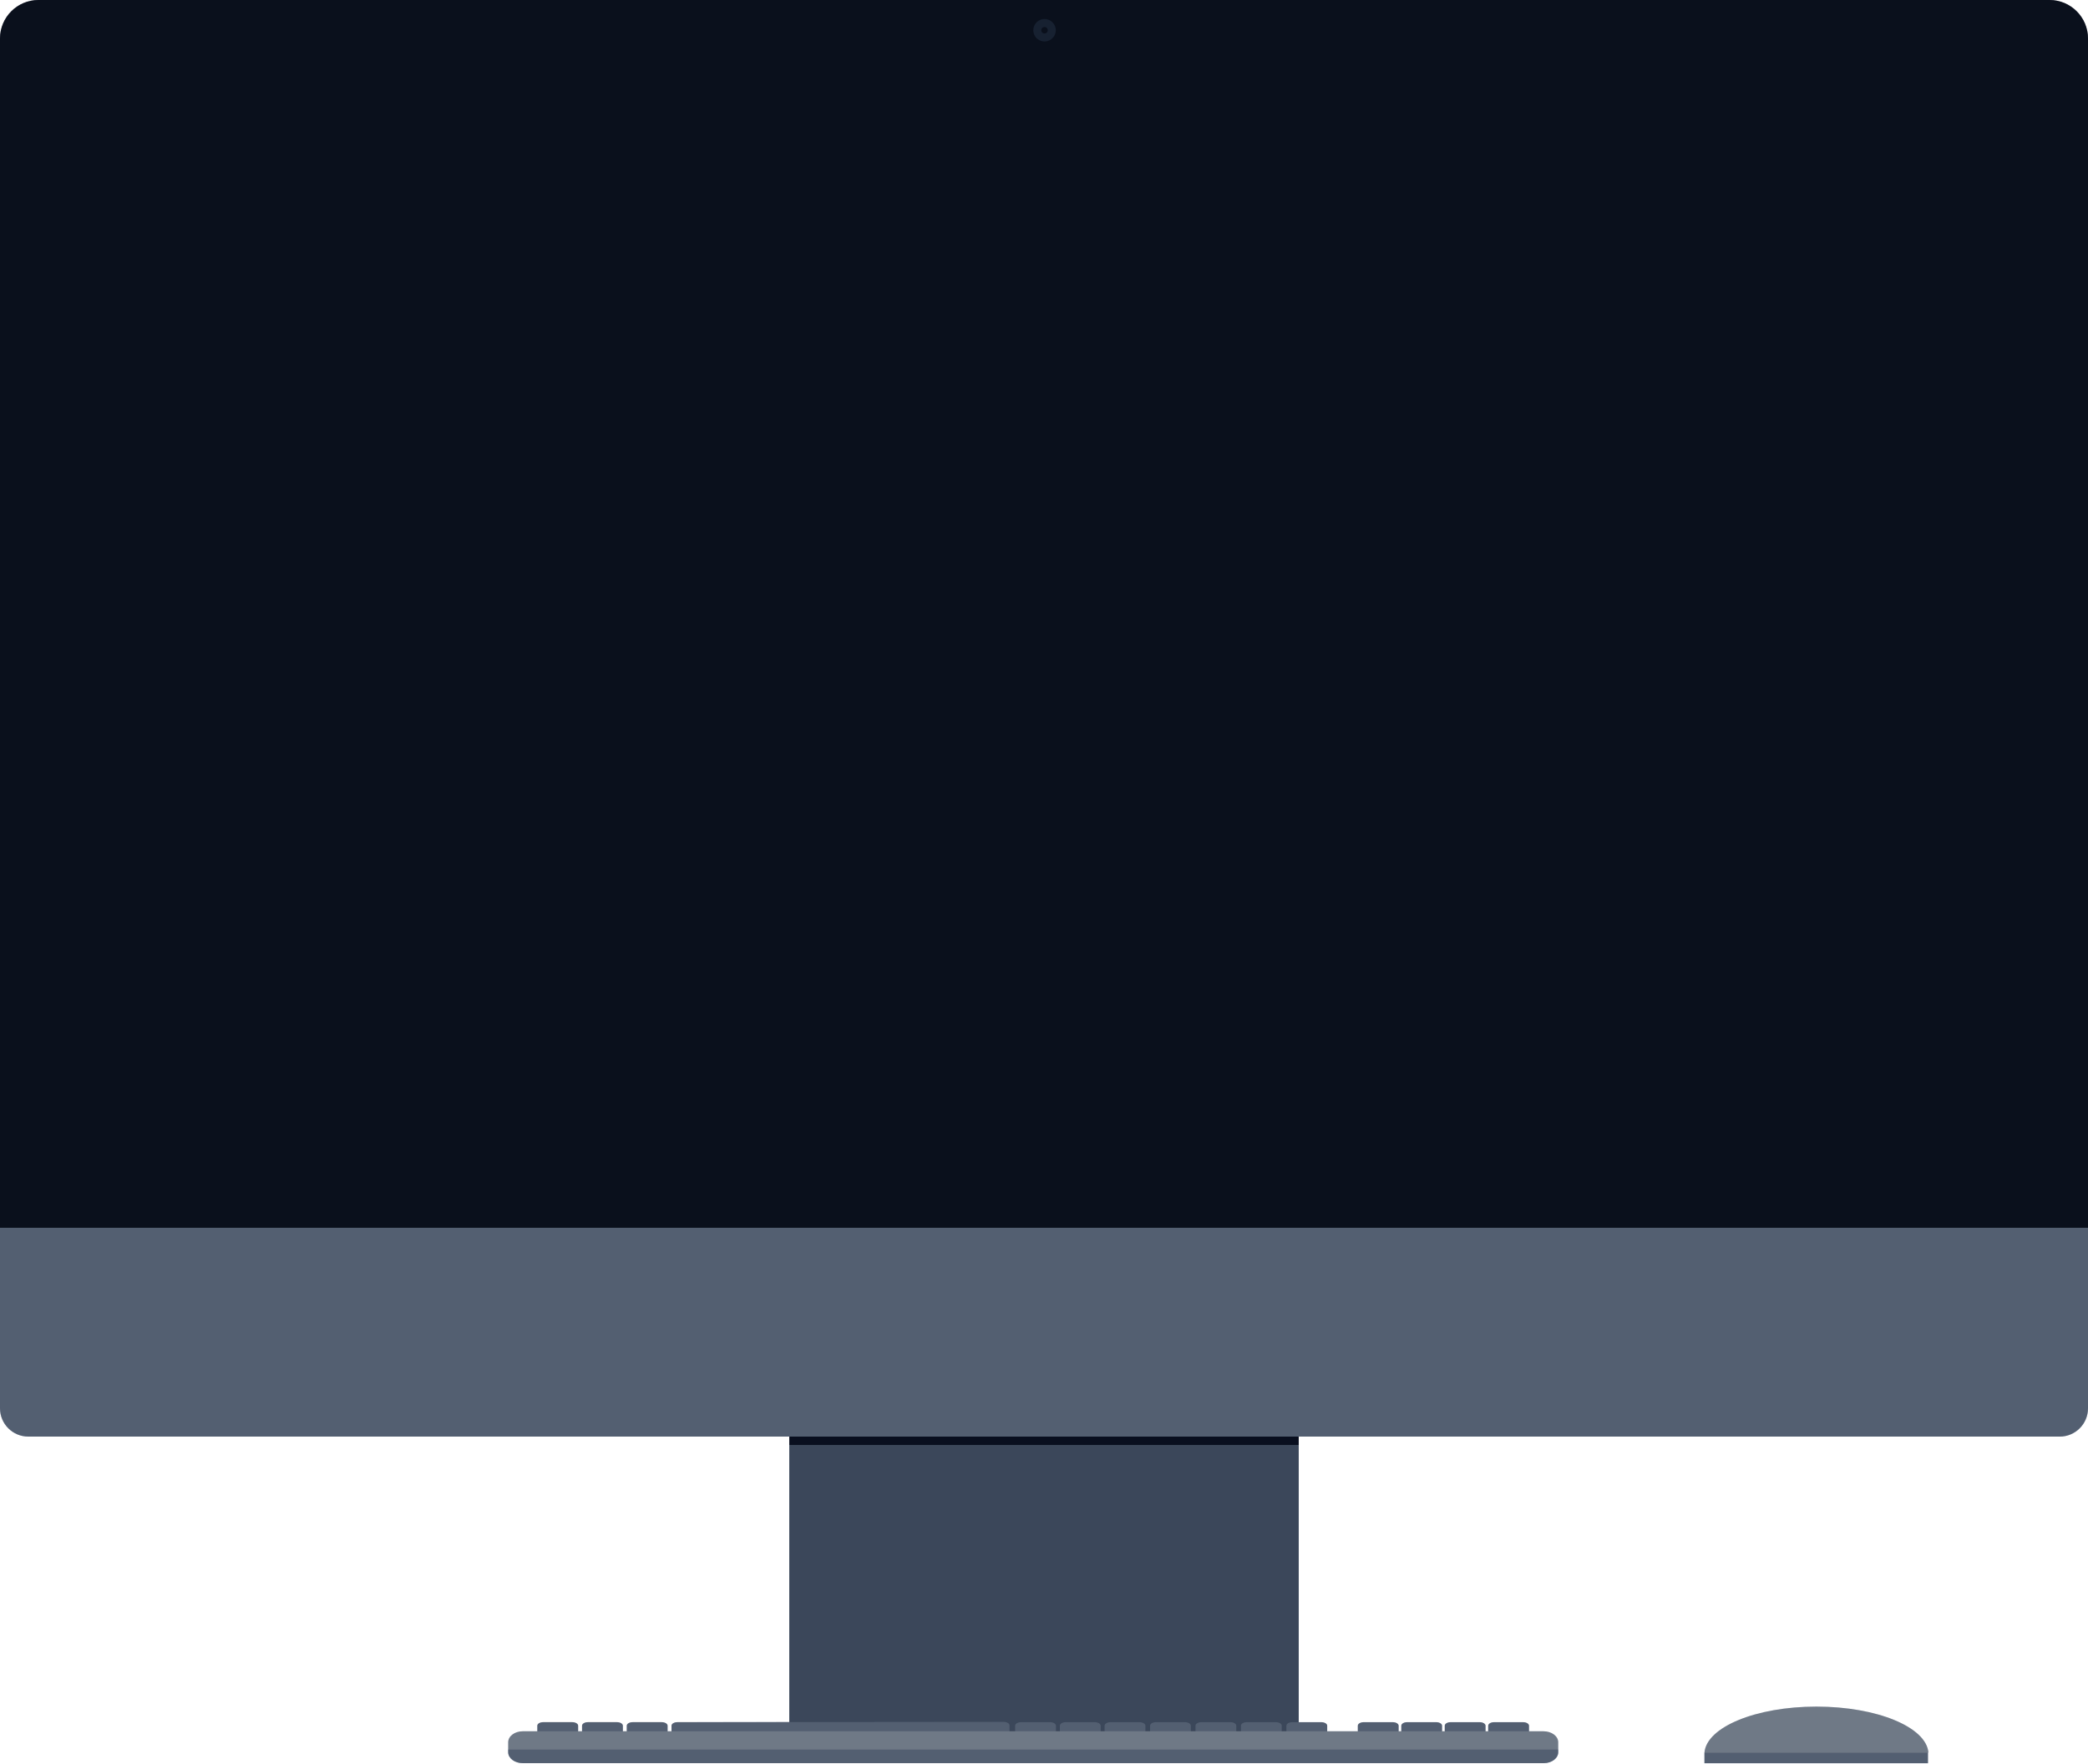
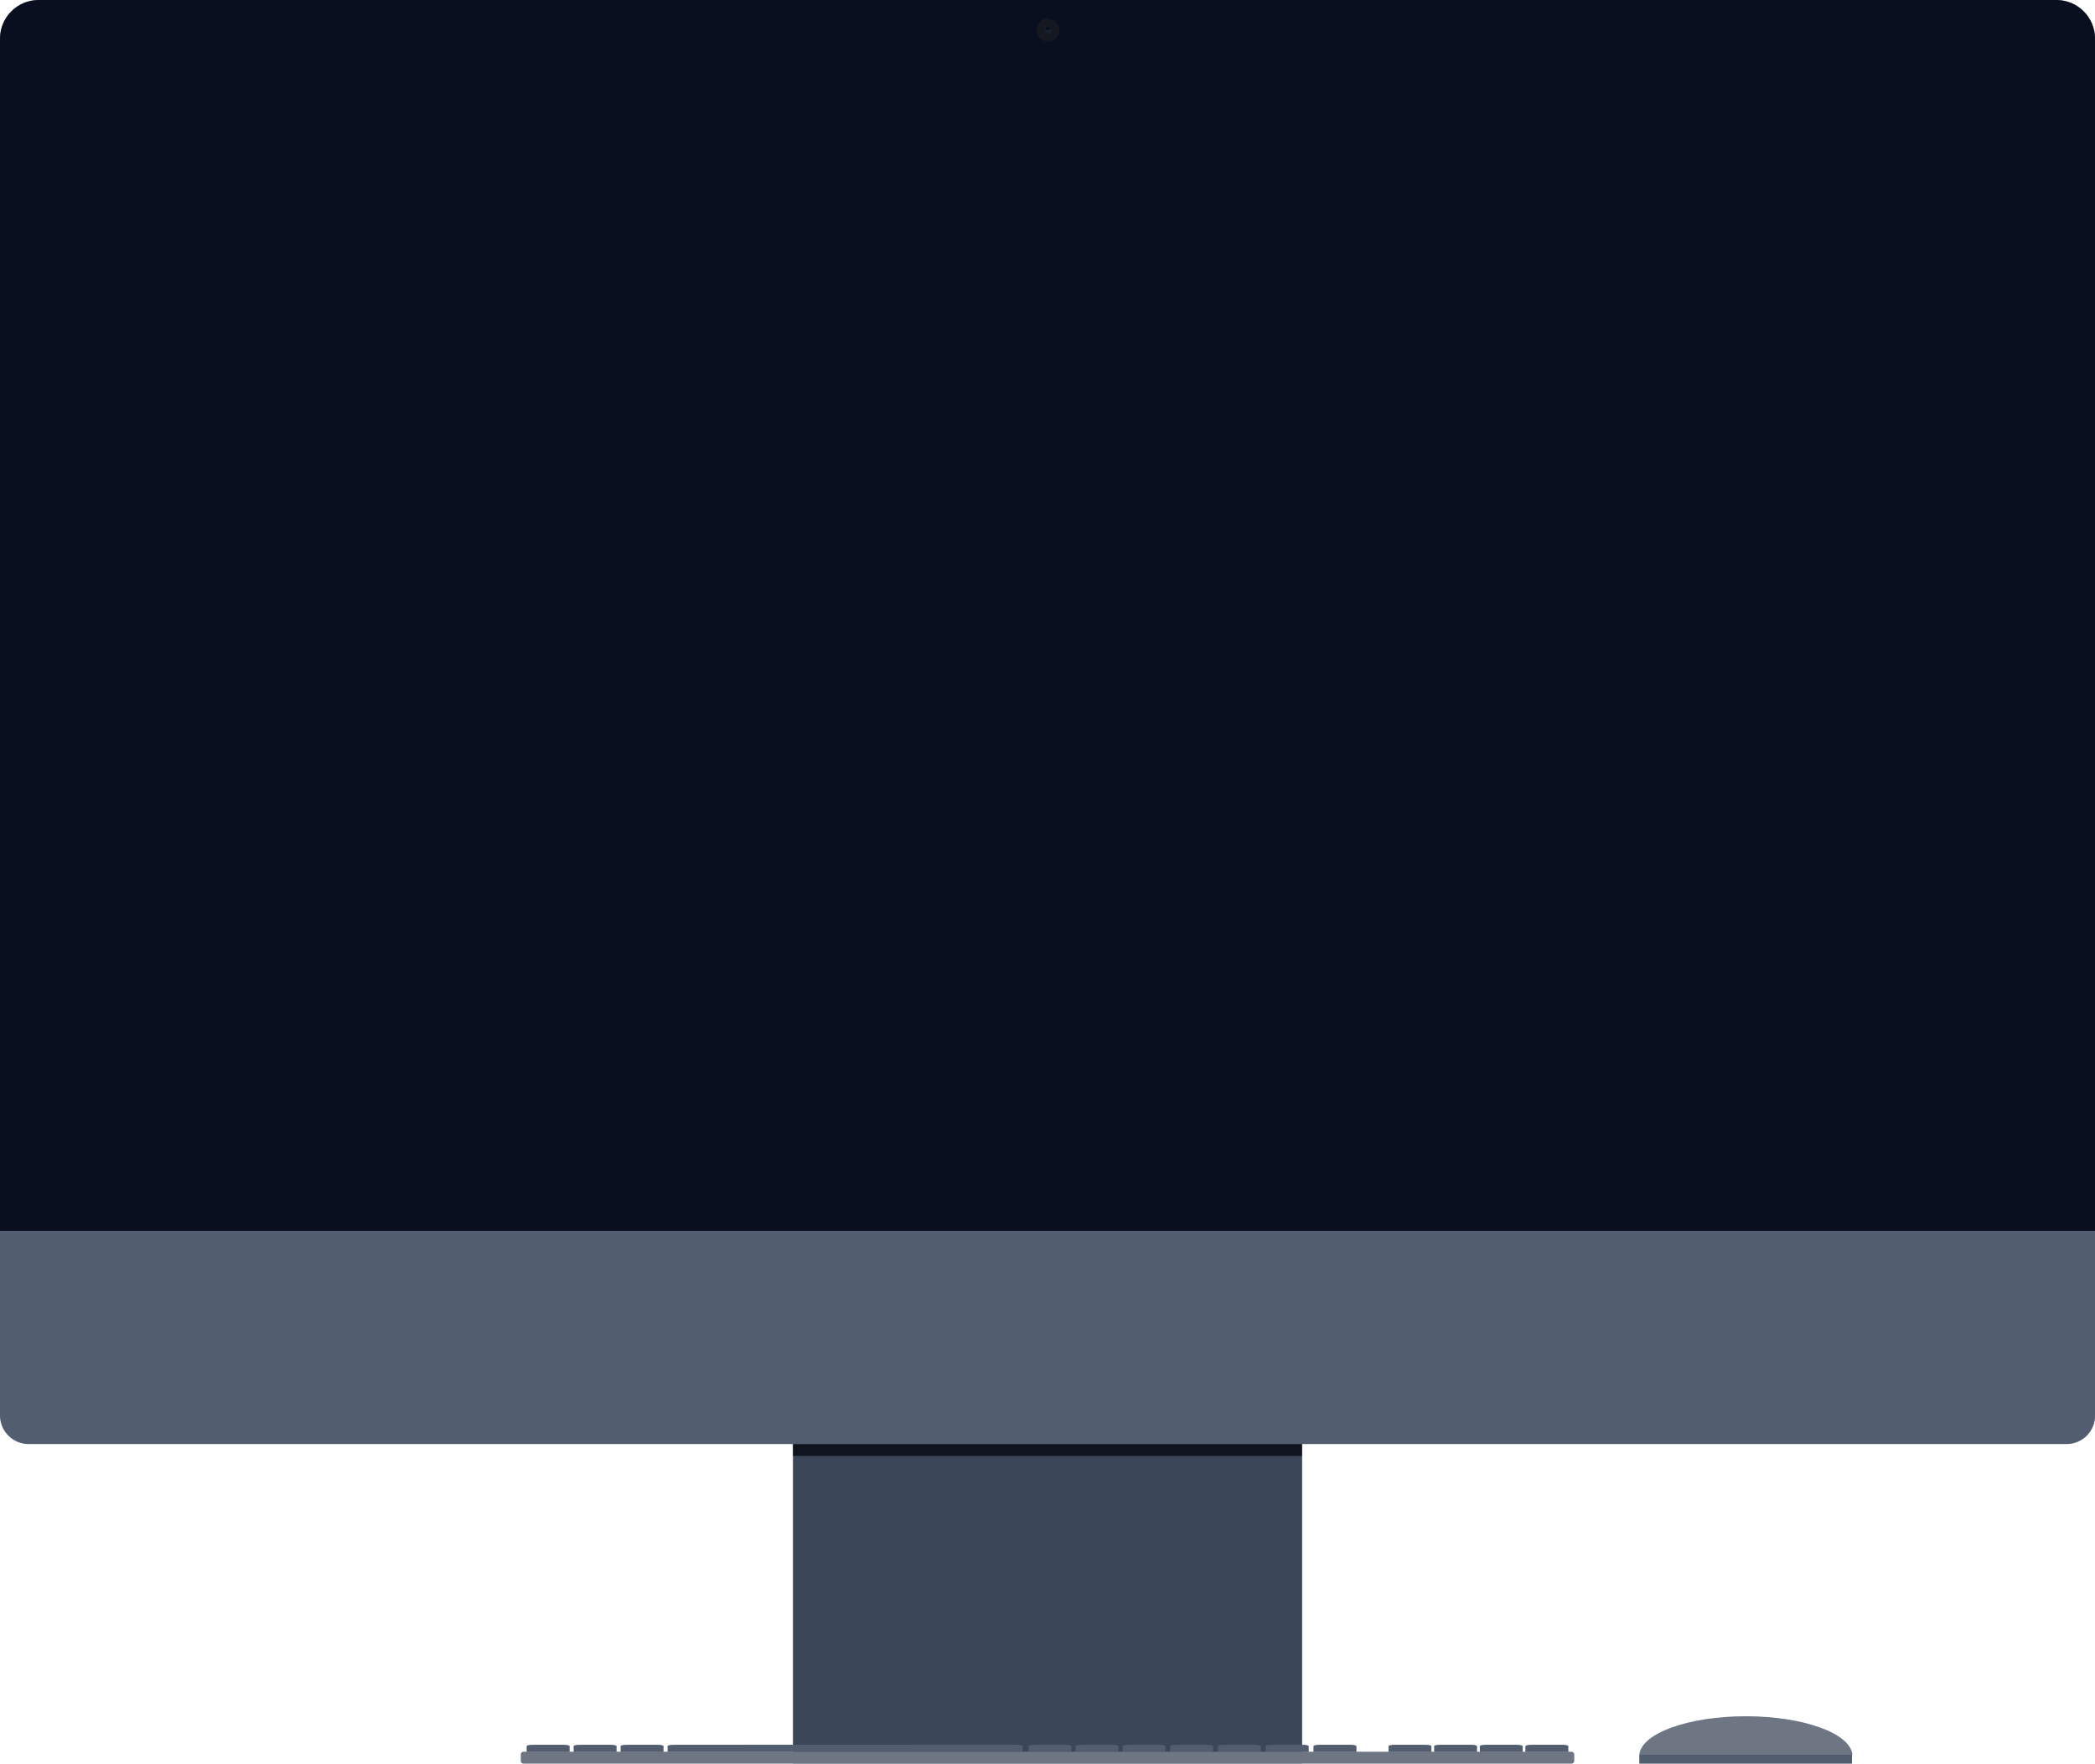
- <svg xmlns="http://www.w3.org/2000/svg" viewBox="0 0 884.6 747.03">
+ <svg xmlns="http://www.w3.org/2000/svg" viewBox="0 0 885 745">
  <g isolation="isolate">
-     <g id="Layer_28" data-name="Layer 28">
+     <g id="desktop-dark">
+       <g>
+         <rect x="335" y="610" width="215" height="135" fill="#64748b" stroke-width="0" />
+         <rect x="335" y="610" width="215" height="5" mix-blend-mode="hard-light" opacity=".85" stroke-width="0" />
+         <path d="m872.89,610H12.11C5.42,610,0,604.58,0,597.89v-77.89h885v77.89c0,6.69-5.42,12.11-12.11,12.11Z" fill="#94a3b8" stroke-width="0" />
+         <path d="m868.66,0H16.34C7.32,0,0,7.31,0,16.33v503.67h885V16.33C885,7.31,877.68,0,868.66,0h0Z" fill="#020617" stroke-width="0" />
+         <path d="m442.5,10.08c.73,0,1.33.59,1.33,1.31s-.6,1.31-1.33,1.31-1.33-.59-1.33-1.31.6-1.31,1.33-1.31m0-2.19c-1.93,0-3.5,1.57-3.5,3.5s1.57,3.5,3.5,3.5,3.5-1.57,3.5-3.5-1.57-3.5-3.5-3.5h0Z" fill="#1e293b" stroke-width="0" />
+         <path d="m439.81,16.57c.84.65,1.88,1,2.92,1,.39,0,.78-.05,1.16-.15,1.03-.26,1.95-.86,2.59-1.68.66-.83,1.02-1.87,1.01-2.93,0-1.06-.36-2.1-1-2.92-.65-.83-1.57-1.44-2.58-1.69-1.45-.37-3-.04-4.14.89-1.14.9-1.81,2.31-1.8,3.76,0,1.46.7,2.86,1.84,3.73Zm2.07-4.84c.23-.19.55-.29.86-.29.11,0,.22.01.33.04.29.07.56.25.75.49.18.24.29.54.29.84h0c0,.31-.1.61-.3.85-.18.24-.45.41-.76.49-.39.1-.84,0-1.18-.25-.32-.24-.53-.66-.53-1.08,0-.4.19-.82.53-1.09Z" fill="#18181b" stroke-width="0" />
+       </g>
      <g>
        <g>
-           <path d="m868.27,0H16.33C7.31,0,0,7.31,0,16.33v503.81h884.6V16.33C884.6,7.31,877.29,0,868.27,0h0Z" fill="#030712" stroke-width="0" />
-           <path d="m365.35,746.6h-23.01c-1.46,0-2.79-.2-3.75-.52s-1.55-.76-1.55-1.25h33.61c0,.45-.51.87-1.35,1.18-.97.36-2.38.59-3.95.59Z" fill="#030712" stroke-width="0" />
-           <path d="m542.27,746.6h-23.01c-2.93,0-5.3-.79-5.3-1.77h33.61c0,.98-2.37,1.77-5.3,1.77Z" fill="#030712" stroke-width="0" />
-           <path d="m439.61,16.57c.84.65,1.88,1,2.92,1,.39,0,.78-.05,1.16-.15,1.03-.26,1.95-.86,2.59-1.68.66-.83,1.02-1.87,1.01-2.93,0-1.06-.36-2.1-1-2.92-.65-.83-1.57-1.44-2.58-1.69-1.45-.37-3-.04-4.14.89-1.14.9-1.81,2.31-1.8,3.76,0,1.46.7,2.86,1.84,3.73Zm2.07-4.84c.23-.19.55-.29.86-.29.11,0,.22.01.33.04.29.07.56.25.75.49.18.24.29.54.29.84h0c0,.31-.1.61-.3.85-.18.24-.45.41-.76.49-.39.1-.84,0-1.18-.25-.32-.24-.53-.66-.53-1.08,0-.4.19-.82.53-1.09Z" fill="#1e293b" stroke-width="0" />
-           <path d="m334.38,734.22h215.84v8.88c0,.96-.78,1.73-1.73,1.73h-212.38c-.96,0-1.73-.78-1.73-1.73v-8.88h0Z" fill="#6b7280" stroke-width="0" />
-           <rect x="334.38" y="608.61" width="215.84" height="125.61" fill="#64748b" stroke-width="0" />
-           <rect x="334.38" y="608.61" width="215.84" height="3.54" fill="#020617" stroke-width="0" />
-           <path d="m872.6,608.61H12C5.37,608.61,0,603.23,0,596.61v-76.46h884.6v76.46c0,6.63-5.37,12-12,12Z" fill="#94a3b8" stroke-width="0" />
+           <path d="m240.6,740h-18.11v-2.38c0-.31,1.18-.57,2.66-.57h12.78c1.47,0,2.66.26,2.66.57v2.38Z" fill="#94a3b8" fill-rule="evenodd" stroke-width="0" />
+           <path d="m260.45,740h-18.11v-2.38c0-.31,1.18-.57,2.66-.57h12.78c1.47,0,2.66.26,2.66.57v2.38Z" fill="#94a3b8" fill-rule="evenodd" stroke-width="0" />
+           <path d="m280.29,740h-18.11v-2.38c0-.31,1.19-.57,2.66-.57h12.78c1.47,0,2.66.26,2.66.57v2.38Z" fill="#94a3b8" fill-rule="evenodd" stroke-width="0" />
+           <path d="m452.6,740h-18.11v-2.38c0-.31,1.18-.57,2.66-.57h12.78c1.47,0,2.66.26,2.66.57v2.38Z" fill="#94a3b8" fill-rule="evenodd" stroke-width="0" />
+           <path d="m472.45,740h-18.11v-2.38c0-.31,1.19-.57,2.66-.57h12.78c1.47,0,2.66.26,2.66.57v2.38Z" fill="#94a3b8" fill-rule="evenodd" stroke-width="0" />
+           <path d="m492.29,740h-18.11v-2.38c0-.31,1.19-.57,2.66-.57h12.78c1.47,0,2.66.26,2.66.57v2.38Z" fill="#94a3b8" fill-rule="evenodd" stroke-width="0" />
+           <path d="m512.45,740h-18.1v-2.38c0-.31,1.19-.57,2.66-.57h12.78c1.47,0,2.65.26,2.65.57v2.38Z" fill="#94a3b8" fill-rule="evenodd" stroke-width="0" />
+           <path d="m532.62,740h-18.1v-2.38c0-.31,1.19-.57,2.65-.57h12.79c1.47,0,2.65.26,2.65.57v2.38Z" fill="#94a3b8" fill-rule="evenodd" stroke-width="0" />
+           <path d="m552.79,740h-18.11v-2.38c0-.31,1.19-.57,2.66-.57h12.79c1.46,0,2.65.26,2.65.57v2.38Z" fill="#94a3b8" fill-rule="evenodd" stroke-width="0" />
+           <path d="m572.96,740h-18.11v-2.38c0-.31,1.19-.57,2.66-.57h12.78c1.47,0,2.66.26,2.66.57v2.38Z" fill="#94a3b8" fill-rule="evenodd" stroke-width="0" />
+           <path d="m604.65,740h-18.11v-2.38c0-.31,1.19-.57,2.66-.57h12.79c1.46,0,2.65.26,2.65.57v2.38Z" fill="#94a3b8" fill-rule="evenodd" stroke-width="0" />
+           <path d="m623.92,740h-18.09v-2.38c0-.31,1.18-.57,2.65-.57h12.79c1.47,0,2.64.26,2.64.57v2.38Z" fill="#94a3b8" fill-rule="evenodd" stroke-width="0" />
+           <path d="m643.22,740h-18.11v-2.38c0-.31,1.19-.57,2.67-.57h12.77c1.47,0,2.66.26,2.66.57v2.38Z" fill="#94a3b8" fill-rule="evenodd" stroke-width="0" />
+           <path d="m662.49,740h-18.1v-2.38c0-.31,1.19-.57,2.65-.57h12.79c1.47,0,2.65.26,2.65.57v2.38Z" fill="#94a3b8" fill-rule="evenodd" stroke-width="0" />
+           <path d="m432.02,739.95l-149.99.05v-2.38c0-.32,1.19-.57,2.66-.57l144.66-.05c.69,0,1.38.06,1.88.17.5.11.79.25.79.41v2.38Z" fill="#94a3b8" fill-rule="evenodd" stroke-width="0" />
        </g>
-         <g>
-           <path d="m244.93,737.29h-17.29v-6.21c0-.82,1.13-1.49,2.54-1.49h12.21c1.4,0,2.54.67,2.54,1.49v6.21Z" fill="#94a3b8" fill-rule="evenodd" stroke-width="0" />
-           <path d="m263.88,737.29h-17.29v-6.21c0-.82,1.13-1.49,2.54-1.49h12.21c1.4,0,2.54.67,2.54,1.49v6.21Z" fill="#94a3b8" fill-rule="evenodd" stroke-width="0" />
-           <path d="m282.83,737.29h-17.29v-6.21c0-.82,1.14-1.49,2.54-1.49h12.21c1.4,0,2.54.67,2.54,1.49v6.21Z" fill="#94a3b8" fill-rule="evenodd" stroke-width="0" />
-           <path d="m447.36,737.29h-17.29v-6.21c0-.82,1.13-1.49,2.54-1.49h12.21c1.4,0,2.54.67,2.54,1.49v6.21Z" fill="#94a3b8" fill-rule="evenodd" stroke-width="0" />
-           <path d="m466.31,737.29h-17.29v-6.21c0-.82,1.14-1.49,2.54-1.49h12.21c1.4,0,2.54.67,2.54,1.49v6.21Z" fill="#94a3b8" fill-rule="evenodd" stroke-width="0" />
-           <path d="m485.26,737.29h-17.29v-6.21c0-.82,1.14-1.49,2.54-1.49h12.21c1.4,0,2.54.67,2.54,1.49v6.21Z" fill="#94a3b8" fill-rule="evenodd" stroke-width="0" />
-           <path d="m504.51,737.29h-17.28v-6.21c0-.82,1.14-1.49,2.54-1.49h12.21c1.4,0,2.53.67,2.53,1.49v6.21Z" fill="#94a3b8" fill-rule="evenodd" stroke-width="0" />
-           <path d="m523.76,737.29h-17.28v-6.21c0-.82,1.14-1.49,2.53-1.49h12.22c1.4,0,2.53.67,2.53,1.49v6.21Z" fill="#94a3b8" fill-rule="evenodd" stroke-width="0" />
-           <path d="m543.02,737.29h-17.29v-6.21c0-.82,1.14-1.49,2.54-1.49h12.22c1.39,0,2.53.67,2.53,1.49v6.21Z" fill="#94a3b8" fill-rule="evenodd" stroke-width="0" />
-           <path d="m562.28,737.29h-17.29v-6.21c0-.82,1.14-1.49,2.54-1.49h12.21c1.4,0,2.54.67,2.54,1.49v6.21Z" fill="#94a3b8" fill-rule="evenodd" stroke-width="0" />
-           <path d="m592.54,737.29h-17.29v-6.21c0-.82,1.14-1.49,2.54-1.49h12.22c1.39,0,2.53.67,2.53,1.49v6.21Z" fill="#94a3b8" fill-rule="evenodd" stroke-width="0" />
-           <path d="m610.94,737.29h-17.27v-6.21c0-.82,1.13-1.49,2.53-1.49h12.22c1.4,0,2.52.67,2.52,1.49v6.21Z" fill="#94a3b8" fill-rule="evenodd" stroke-width="0" />
-           <path d="m629.37,737.29h-17.29v-6.21c0-.82,1.14-1.49,2.55-1.49h12.19c1.4,0,2.54.67,2.54,1.49v6.21Z" fill="#94a3b8" fill-rule="evenodd" stroke-width="0" />
-           <path d="m647.77,737.29h-17.28v-6.21c0-.82,1.14-1.49,2.53-1.49h12.22c1.4,0,2.53.67,2.53,1.49v6.21Z" fill="#94a3b8" fill-rule="evenodd" stroke-width="0" />
-           <path d="m427.7,737.16l-143.21.13v-6.21c0-.83,1.14-1.49,2.54-1.49l138.13-.13c.66,0,1.32.17,1.79.43.48.29.75.66.75,1.06v6.21Z" fill="#94a3b8" fill-rule="evenodd" stroke-width="0" />
-           <path d="m660.16,742.32c0,2.56-2.78,4.64-6.19,4.64H221.49c-3.43,0-6.19-2.08-6.19-4.64v-4.22c0-2.58,2.76-4.65,6.19-4.65h432.47c3.42,0,6.19,2.08,6.19,4.65v4.22Z" fill="#cbd5e1" fill-rule="evenodd" stroke-width="0" />
-           <path d="m215.3,741.2v1.12c0,2.56,2.76,4.64,6.19,4.64h432.47c3.42,0,6.19-2.08,6.19-4.64v-1.12H215.3Z" fill="#94a3b8" fill-rule="evenodd" stroke-width="0" />
-         </g>
-         <g>
-           <path d="m817,742.48c-.91-10.82-21.8-19.49-47.45-19.49s-46.54,8.67-47.45,19.49h94.9Z" fill="#cbd5e1" stroke-width="0" />
-           <rect x="722.1" y="742.48" width="94.7" height="4.54" fill="#94a3b8" stroke-width="0" />
-         </g>
-         <path d="m816.8,746.96v-4.48h.2c-.91-10.82-21.8-19.49-47.45-19.49s-46.54,8.67-47.45,19.49v4.48h-68.14c3.42,0,6.19-2.08,6.19-4.64v-4.22c0-2.58-2.77-4.65-6.19-4.65h-6.19v-2.37c0-.82-1.13-1.49-2.53-1.49h-12.22c-1.39,0-2.53.67-2.53,1.49v2.37h-1.13v-2.37c0-.82-1.14-1.49-2.54-1.49h-12.19c-1.42,0-2.55.67-2.55,1.49v2.37h-1.14v-2.37c0-.82-1.12-1.49-2.52-1.49h-12.22c-1.4,0-2.53.67-2.53,1.49v2.37h-1.13v-2.37c0-.82-1.14-1.49-2.53-1.49h-12.22c-1.4,0-2.54.67-2.54,1.49v2.37h-12.97v-2.37c0-.82-1.14-1.49-2.54-1.49h-9.52v-120.98h322.38c6.63,0,12-5.37,12-12V16.33C884.6,7.31,877.29,0,868.27,0H16.33C7.31,0,0,7.31,0,16.33v580.27c0,6.63,5.37,12,12,12h322.38v120.93l-47.35.05c-1.4,0-2.54.66-2.54,1.49v2.37h-1.66v-2.37c0-.82-1.14-1.49-2.54-1.49h-12.21c-1.4,0-2.54.67-2.54,1.49v2.37h-1.66v-2.37c0-.82-1.14-1.49-2.54-1.49h-12.21c-1.42,0-2.54.67-2.54,1.49v2.37h-1.66v-2.37c0-.82-1.14-1.49-2.54-1.49h-12.21c-1.42,0-2.54.67-2.54,1.49v2.37h-6.15c-3.43,0-6.19,2.08-6.19,4.65v4.22c0,2.56,2.76,4.64,6.19,4.64h595.31Z" fill="#111827" mix-blend-mode="multiply" opacity=".49" stroke-width="0" />
+         <rect x="219.99" y="740" width="445" height="5" rx="1.11" ry="1.11" fill="#cbd5e1" stroke-width="0" />
      </g>
+       <g>
+         <path d="m782.5,741.22c-.86-9.01-20.68-16.22-45-16.22s-44.14,7.21-45,16.22h90Z" fill="#cbd5e1" stroke-width="0" />
+         <rect x="692.5" y="741.22" width="89.81" height="3.78" fill="#94a3b8" stroke-width="0" />
+       </g>
+       <path d="m868.66,0H16.34C7.32,0,0,7.31,0,16.33v581.57c0,6.69,5.42,12.11,12.11,12.11h322.89v127.03l-50.31.02c-1.47,0-2.66.25-2.66.57v2.38l52.97-.02v.02h-54.71v-2.38c0-.31-1.19-.57-2.66-.57h-12.78c-1.47,0-2.66.26-2.66.57v2.38h-1.74v-2.38c0-.31-1.19-.57-2.66-.57h-12.78c-1.48,0-2.66.26-2.66.57v2.38h-1.74v-2.38c0-.31-1.19-.57-2.66-.57h-12.78c-1.48,0-2.66.26-2.66.57v2.38h-1.39c-.61,0-1.11.5-1.11,1.11v2.78c0,.61.5,1.11,1.11,1.11h561.21v-3.78h.19c-.86-9.01-20.68-16.22-45-16.22s-44.14,7.21-45,16.22v3.78h-28.62c.61,0,1.11-.5,1.11-1.11v-2.78c0-.61-.5-1.11-1.11-1.11h-1.39v-2.38c0-.31-1.18-.57-2.65-.57h-12.79c-1.46,0-2.65.26-2.65.57v2.38h-1.18v-2.38c0-.31-1.19-.57-2.66-.57h-12.77c-1.48,0-2.67.26-2.67.57v2.38h-1.19v-2.38c0-.31-1.17-.57-2.64-.57h-12.79c-1.47,0-2.65.26-2.65.57v2.38h-1.18v-2.38c0-.31-1.19-.57-2.65-.57h-12.79c-1.47,0-2.66.26-2.66.57v2.38h-13.58v-2.38c0-.31-1.19-.57-2.66-.57h-12.78c-1.47,0-2.66.26-2.66.57v2.38h-2.06v-2.38c0-.31-1.19-.57-2.65-.57h-.14v-127.05h323.06c6.59,0,11.94-5.38,11.94-12.03V16.33C885,7.31,877.68,0,868.66,0Z" fill="#111827" mix-blend-mode="multiply" opacity=".5" stroke-width="0" />
    </g>
  </g>
</svg>
